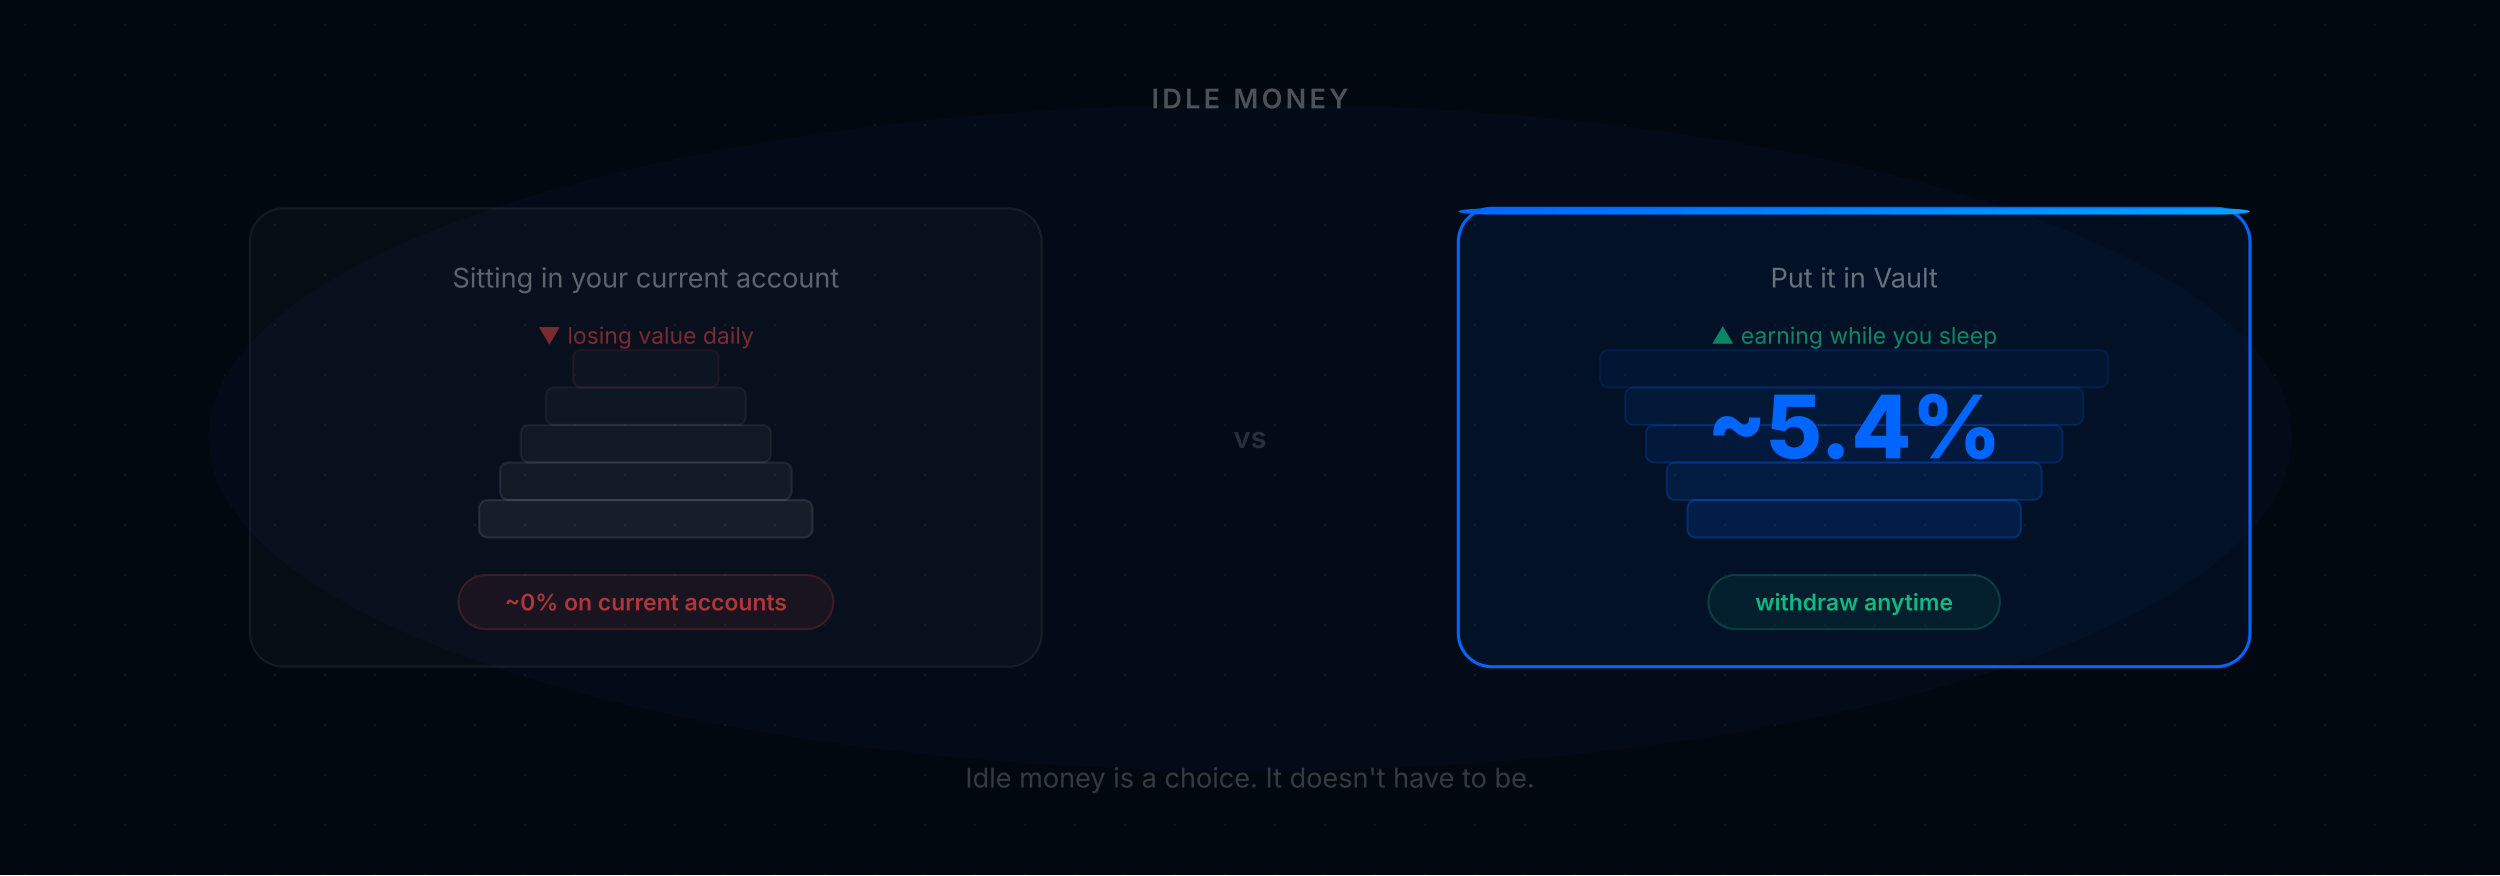
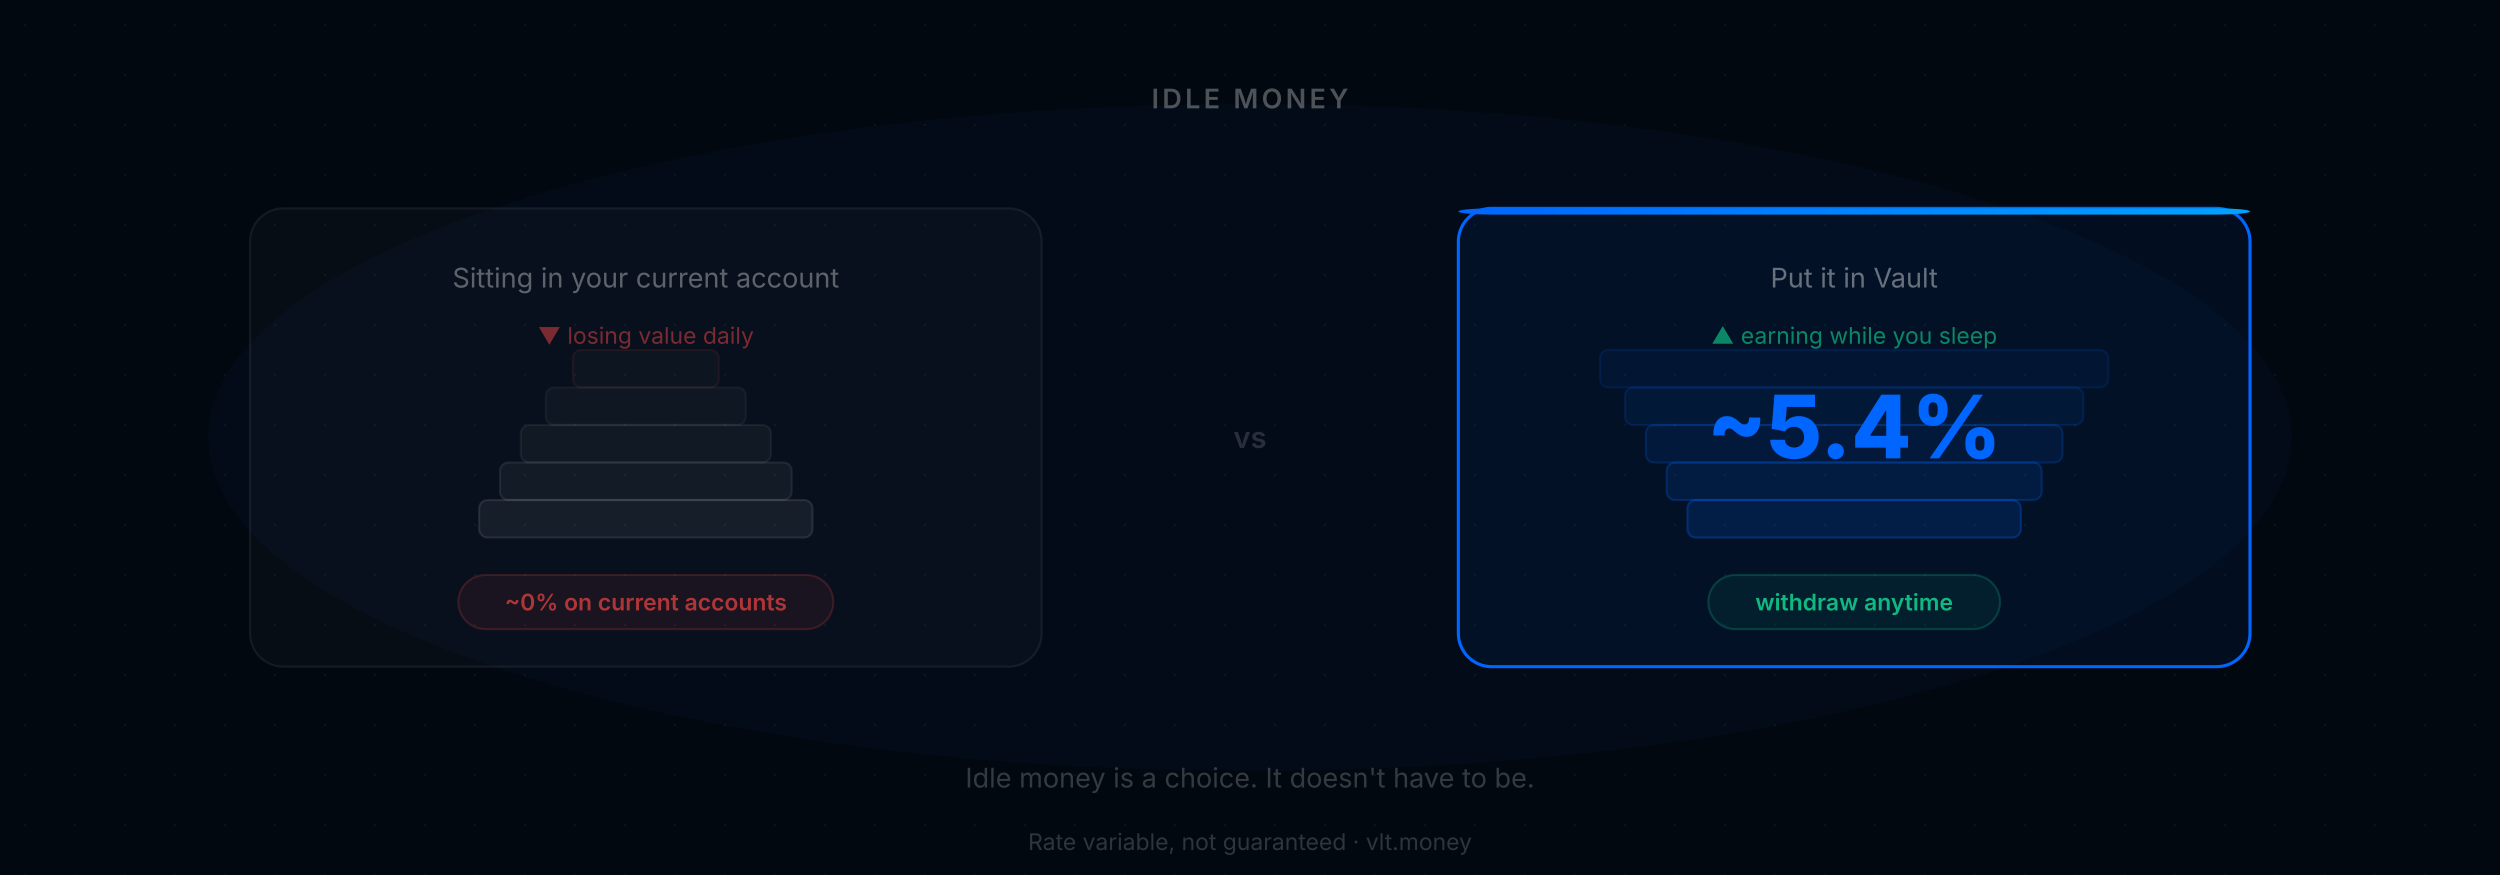
<svg xmlns="http://www.w3.org/2000/svg" width="1200" height="420">
  <defs>
    <pattern id="dots" width="24" height="24" patternUnits="userSpaceOnUse">
      <circle cx="12" cy="12" r="0.6" fill="rgba(255,255,255,0.04)" />
    </pattern>
    <linearGradient id="blueGrad" x1="0" y1="0" x2="1" y2="0">
      <stop offset="0%" stop-color="#0066FF" />
      <stop offset="100%" stop-color="#00A3FF" />
    </linearGradient>
    <linearGradient id="drainGrad" x1="0" y1="0" x2="0" y2="1">
      <stop offset="0%" stop-color="rgba(239,68,68,0.3)" />
      <stop offset="100%" stop-color="rgba(239,68,68,0)" />
    </linearGradient>
  </defs>
  <rect width="1200" height="420" fill="#020810" />
  <rect width="1200" height="420" fill="url(#dots)" />
  <ellipse cx="600" cy="210" rx="500" ry="160" fill="rgba(0,102,255,0.03)" />
  <text x="600" y="52" text-anchor="middle" font-family="Inter, system-ui, sans-serif" font-size="13" font-weight="600" letter-spacing="0.12em" fill="rgba(255,255,255,0.3)">IDLE MONEY</text>
  <rect x="120" y="100" width="380" height="220" rx="16" fill="rgba(255,255,255,0.02)" stroke="rgba(255,255,255,0.07)" stroke-width="1" />
  <text x="310" y="138" text-anchor="middle" font-family="Inter, system-ui, sans-serif" font-size="13" fill="rgba(255,255,255,0.35)">Sitting in your current account</text>
  <rect x="230" y="240" width="160" height="18" rx="4" fill="rgba(255,255,255,0.06)" stroke="rgba(255,255,255,0.1)" stroke-width="1" />
  <rect x="240" y="222" width="140" height="18" rx="4" fill="rgba(255,255,255,0.05)" stroke="rgba(255,255,255,0.08)" stroke-width="1" />
  <rect x="250" y="204" width="120" height="18" rx="4" fill="rgba(255,255,255,0.04)" stroke="rgba(255,255,255,0.06)" stroke-width="1" />
  <rect x="262" y="186" width="96" height="18" rx="4" fill="rgba(255,255,255,0.03)" stroke="rgba(255,255,255,0.05)" stroke-width="1" />
  <rect x="275" y="168" width="70" height="18" rx="4" fill="rgba(255,255,255,0.02)" stroke="rgba(239,68,68,0.1)" stroke-width="1" />
  <text x="310" y="165" text-anchor="middle" font-family="Inter, system-ui, sans-serif" font-size="11" fill="rgba(239,68,68,0.5)">▼ losing value daily</text>
  <rect x="220" y="276" width="180" height="26" rx="13" fill="rgba(239,68,68,0.08)" stroke="rgba(239,68,68,0.2)" stroke-width="1" />
  <text x="310" y="293" text-anchor="middle" font-family="Inter, system-ui, sans-serif" font-size="11" font-weight="600" fill="rgba(239,68,68,0.7)">~0% on current accounts</text>
  <rect x="700" y="100" width="380" height="220" rx="16" fill="rgba(0,102,255,0.07)" stroke="#0066FF" stroke-width="1.5" />
  <rect x="700" y="100" width="380" height="3" rx="16" fill="url(#blueGrad)" />
  <text x="890" y="138" text-anchor="middle" font-family="Inter, system-ui, sans-serif" font-size="13" fill="rgba(255,255,255,0.4)">Put it in Vault</text>
  <rect x="810" y="240" width="160" height="18" rx="4" fill="rgba(0,102,255,0.15)" stroke="rgba(0,102,255,0.3)" stroke-width="1" />
  <rect x="800" y="222" width="180" height="18" rx="4" fill="rgba(0,102,255,0.12)" stroke="rgba(0,102,255,0.25)" stroke-width="1" />
  <rect x="790" y="204" width="200" height="18" rx="4" fill="rgba(0,102,255,0.10)" stroke="rgba(0,102,255,0.2)" stroke-width="1" />
  <rect x="780" y="186" width="220" height="18" rx="4" fill="rgba(0,102,255,0.08)" stroke="rgba(0,102,255,0.15)" stroke-width="1" />
  <rect x="768" y="168" width="244" height="18" rx="4" fill="rgba(0,102,255,0.06)" stroke="rgba(0,102,255,0.12)" stroke-width="1" />
  <text x="890" y="165" text-anchor="middle" font-family="Inter, system-ui, sans-serif" font-size="11" fill="rgba(16,185,129,0.7)">▲ earning while you sleep</text>
  <text x="890" y="220" text-anchor="middle" font-family="Inter, system-ui, sans-serif" font-size="42" font-weight="800" fill="#0066FF">~5.4%</text>
  <rect x="820" y="276" width="140" height="26" rx="13" fill="rgba(16,185,129,0.08)" stroke="rgba(16,185,129,0.25)" stroke-width="1" />
  <text x="890" y="293" text-anchor="middle" font-family="Inter, system-ui, sans-serif" font-size="11" font-weight="600" fill="#10B981">withdraw anytime</text>
  <text x="600" y="215" text-anchor="middle" font-family="Inter, system-ui, sans-serif" font-size="14" font-weight="600" fill="rgba(255,255,255,0.15)">vs</text>
  <text x="600" y="378" text-anchor="middle" font-family="Inter, system-ui, sans-serif" font-size="13" fill="rgba(255,255,255,0.2)">Idle money is a choice. It doesn't have to be.</text>
+   <text x="600" y="408" text-anchor="middle" font-family="Inter, system-ui, sans-serif" font-size="11" fill="rgba(255,255,255,0.18)">Rate variable, not guaranteed · vlt.money</text>
</svg>
